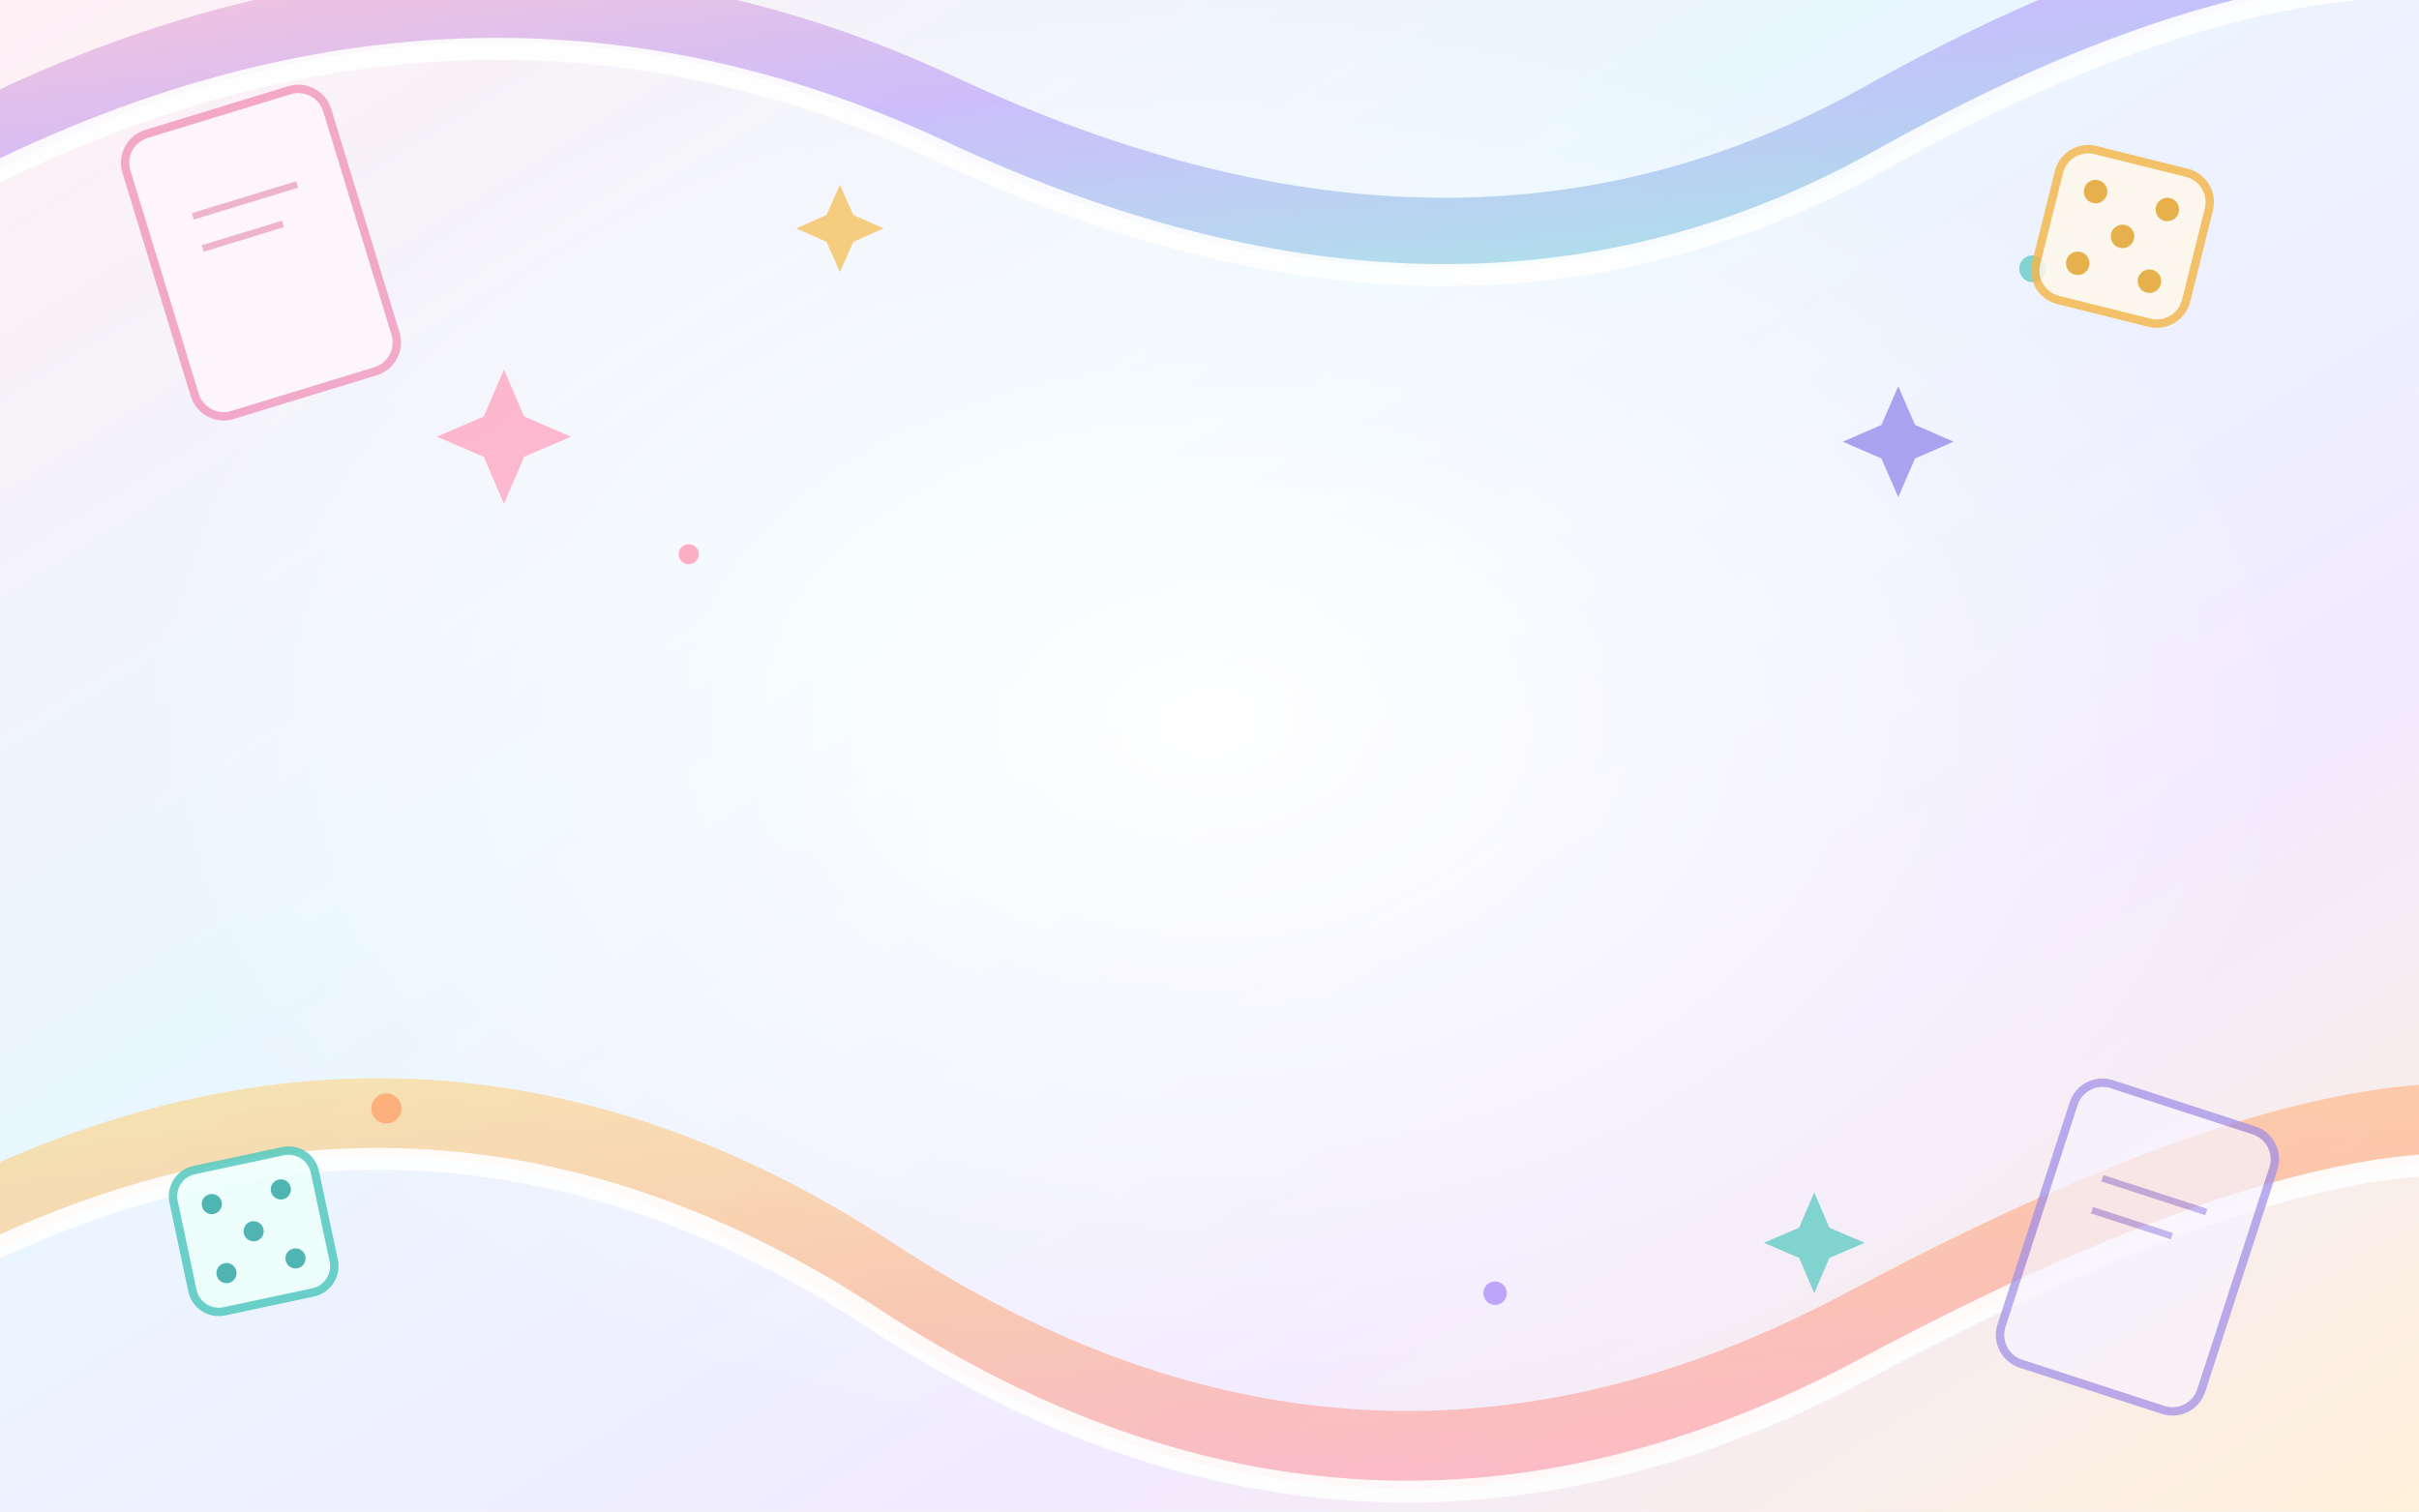
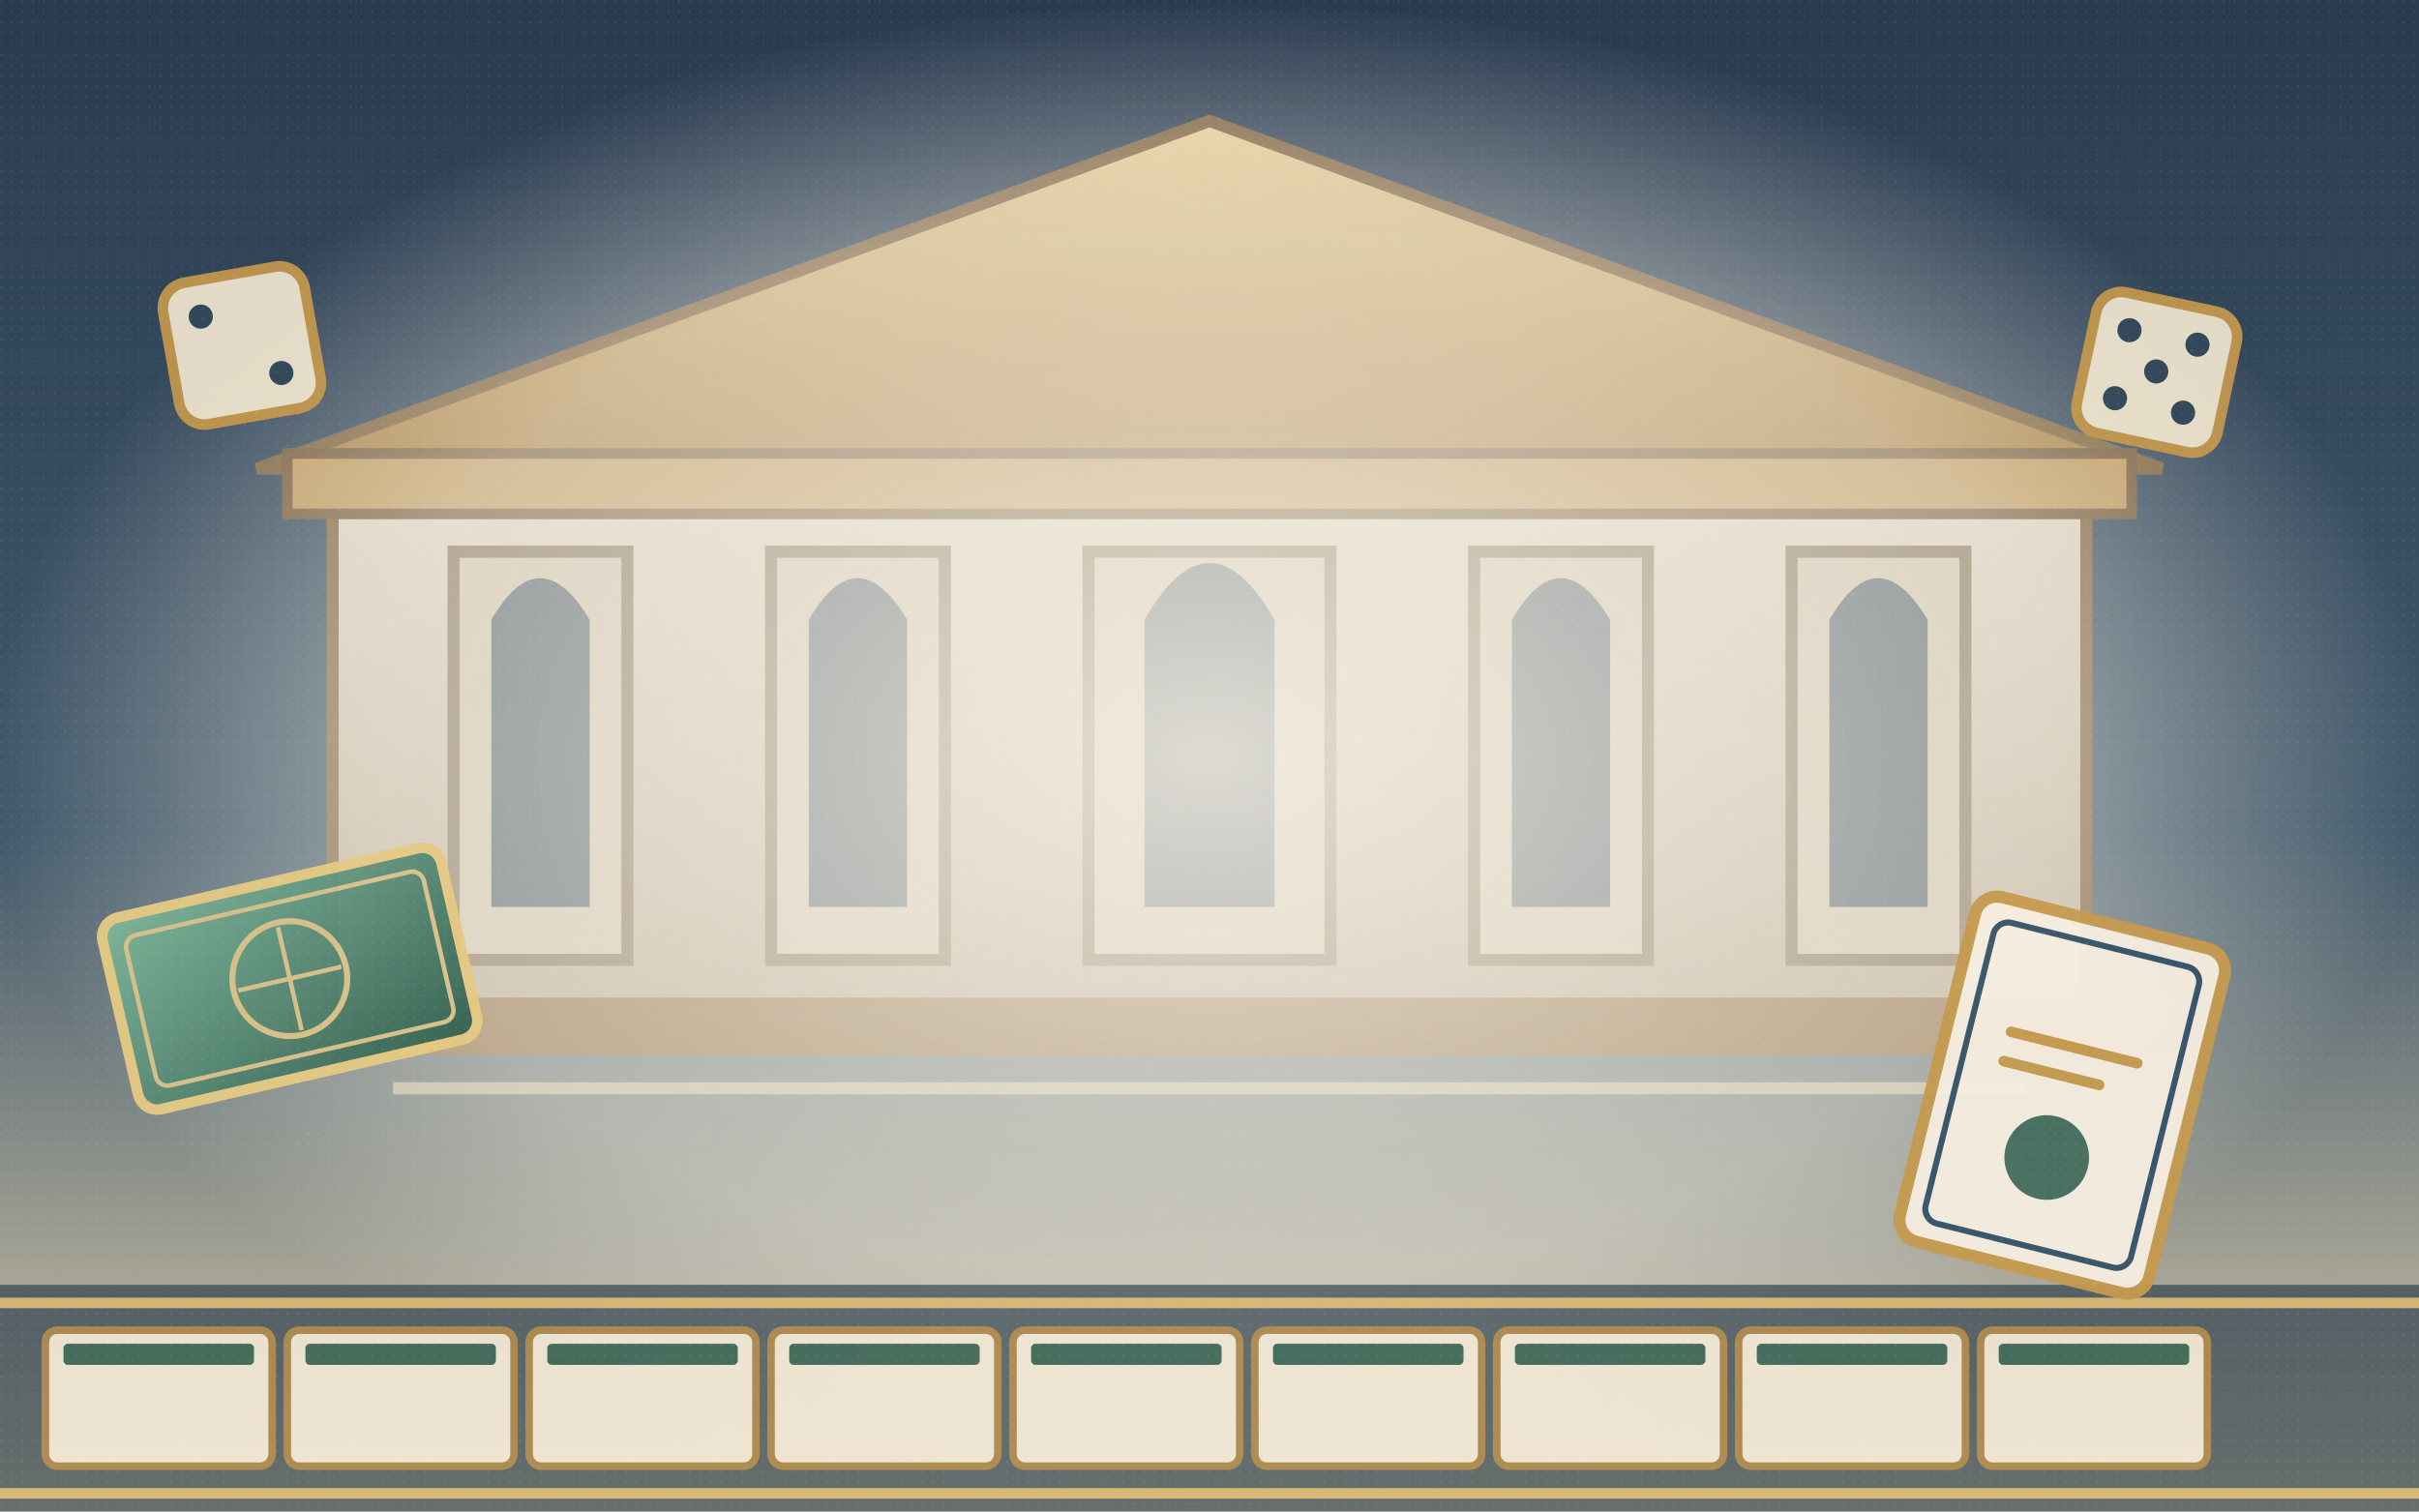
- <svg xmlns="http://www.w3.org/2000/svg" width="1440" height="900" viewBox="0 0 1440 900">
+ <svg xmlns="http://www.w3.org/2000/svg" width="1600" height="1000" viewBox="0 0 1600 1000">
  <defs>
-     <linearGradient id="bg" x2="1" y2="1">
-       <stop stop-color="#fff0f5" />
-       <stop offset=".38" stop-color="#e9f7ff" />
-       <stop offset=".72" stop-color="#f2eaff" />
-       <stop offset="1" stop-color="#fff1d9" />
+     <linearGradient id="sky" x2="0" y2="1">
+       <stop stop-color="#182b43" />
+       <stop offset=".55" stop-color="#304b60" />
+       <stop offset="1" stop-color="#d8c8a7" />
    </linearGradient>
-     <linearGradient id="ribbon1" x2="1" y2="1">
-       <stop stop-color="#ff9eb8" />
-       <stop offset=".48" stop-color="#a78bfa" />
-       <stop offset="1" stop-color="#67d8d0" />
+     <linearGradient id="gold" x2="0" y2="1">
+       <stop stop-color="#f3d99a" />
+       <stop offset="1" stop-color="#a87935" />
    </linearGradient>
-     <linearGradient id="ribbon2" x2="1" y2="1">
-       <stop stop-color="#ffd166" />
-       <stop offset=".5" stop-color="#ff9f68" />
-       <stop offset="1" stop-color="#ff80ab" />
+     <linearGradient id="stone" x2="0" y2="1">
+       <stop stop-color="#e9dfca" />
+       <stop offset="1" stop-color="#b9a98d" />
    </linearGradient>
-     <radialGradient id="glow">
-       <stop stop-color="#ffffff" stop-opacity=".96" />
-       <stop offset="1" stop-color="#ffffff" stop-opacity="0" />
+     <linearGradient id="note" x2="1" y2="1">
+       <stop stop-color="#7fb69a" />
+       <stop offset="1" stop-color="#315f50" />
+     </linearGradient>
+     <radialGradient id="veil">
+       <stop stop-color="#f7f1e6" stop-opacity=".86" />
+       <stop offset=".7" stop-color="#f7f1e6" stop-opacity=".48" />
+       <stop offset="1" stop-color="#f7f1e6" stop-opacity=".08" />
    </radialGradient>
+     <pattern id="grain" width="7" height="7" patternUnits="userSpaceOnUse">
+       <circle cx="1" cy="1" r=".6" fill="#fff" opacity=".12" />
+     </pattern>
  </defs>
-   <rect width="1440" height="900" fill="url(#bg)" />
-   <ellipse cx="720" cy="430" rx="650" ry="440" fill="url(#glow)" />
-   <path d="M-80 120 Q250 -80 560 65 T1120 70 T1530 -20" fill="none" stroke="url(#ribbon1)" stroke-width="42" opacity=".52" />
-   <path d="M-80 145 Q250 -55 560 90 T1120 95 T1530 5" fill="none" stroke="#ffffff" stroke-width="13" opacity=".9" />
-   <path d="M-80 760 Q230 570 520 760 T1110 790 T1530 680" fill="none" stroke="url(#ribbon2)" stroke-width="46" opacity=".5" />
-   <path d="M-80 785 Q230 595 520 785 T1110 815 T1530 705" fill="none" stroke="#ffffff" stroke-width="13" opacity=".9" />
-   <g opacity=".7" stroke-width="5">
-     <g transform="translate(70 85) rotate(-17)">
-       <rect width="125" height="175" rx="18" fill="#fff7fb" stroke="#f08ab1" />
-       <path d="M30 55 L95 55 M30 75 L80 75" stroke="#e99ab9" stroke-width="4" fill="none" />
+   <rect width="1600" height="1000" fill="url(#sky)" />
+   <g opacity=".92">
+     <path d="M170 310L800 80l630 230z" fill="url(#gold)" stroke="#7b5a31" stroke-width="8" />
+     <path d="M220 315H1380V670H220z" fill="url(#stone)" stroke="#7b5a31" stroke-width="8" />
+     <path d="M190 300H1410V340H190z" fill="#c49a56" stroke="#72512d" stroke-width="7" />
+     <g fill="#d6c8ad" stroke="#806b4c" stroke-width="8">
+       <path d="M300 365h115v270H300z" />
+       <path d="M510 365h115v270H510z" />
+       <path d="M720 365h160v270H720z" />
+       <path d="M975 365h115v270H975z" />
+       <path d="M1185 365h115v270h-115z" />
    </g>
-     <g transform="translate(1240 640) rotate(18)">
-       <rect width="125" height="175" rx="18" fill="#f7f4ff" stroke="#9d8be8" />
-       <path d="M30 55 L95 55 M30 75 L80 75" stroke="#a99be8" stroke-width="4" fill="none" />
+     <g fill="#263e50" opacity=".85">
+       <path d="M325 410q32-55 65 0v190h-65z" />
+       <path d="M535 410q32-55 65 0v190h-65z" />
+       <path d="M757 410q43-75 86 0v190h-86z" />
+       <path d="M1000 410q32-55 65 0v190h-65z" />
+       <path d="M1210 410q32-55 65 0v190h-65z" />
+     </g>
+     <path d="M160 660H1440v38H160z" fill="#8f6c3e" />
+     <path d="M260 720H1340" stroke="#e6d4af" stroke-width="8" opacity=".7" />
+   </g>
+   <rect width="1600" height="1000" fill="url(#veil)" />
+   <g transform="translate(0 850)" opacity=".85">
+     <rect x="0" y="0" width="1600" height="150" fill="#1e3547" opacity=".72" />
+     <path d="M0 12H1600M0 138H1600" stroke="#d8b66e" stroke-width="7" />
+     <g fill="#f3ead8" stroke="#a98243" stroke-width="5">
+       <rect x="30" y="30" width="150" height="90" rx="8" />
+       <rect x="190" y="30" width="150" height="90" rx="8" />
+       <rect x="350" y="30" width="150" height="90" rx="8" />
+       <rect x="510" y="30" width="150" height="90" rx="8" />
+       <rect x="670" y="30" width="150" height="90" rx="8" />
+       <rect x="830" y="30" width="150" height="90" rx="8" />
+       <rect x="990" y="30" width="150" height="90" rx="8" />
+       <rect x="1150" y="30" width="150" height="90" rx="8" />
+       <rect x="1310" y="30" width="150" height="90" rx="8" />
+     </g>
+     <g fill="#315f50">
+       <rect x="42" y="39" width="126" height="14" rx="3" />
+       <rect x="202" y="39" width="126" height="14" rx="3" />
+       <rect x="362" y="39" width="126" height="14" rx="3" />
+       <rect x="522" y="39" width="126" height="14" rx="3" />
+       <rect x="682" y="39" width="126" height="14" rx="3" />
+       <rect x="842" y="39" width="126" height="14" rx="3" />
+       <rect x="1002" y="39" width="126" height="14" rx="3" />
+       <rect x="1162" y="39" width="126" height="14" rx="3" />
+       <rect x="1322" y="39" width="126" height="14" rx="3" />
    </g>
  </g>
-   <g opacity=".72">
-     <path d="M300 220l12 28 28 12-28 12-12 28-12-28-28-12 28-12z" fill="#ff9fbd" />
-     <path d="M1130 230l10 23 23 10-23 10-10 23-10-23-23-10 23-10z" fill="#8e82e8" />
-     <path d="M1080 710l9 21 21 9-21 9-9 21-9-21-21-9 21-9z" fill="#55c9c1" />
-     <path d="M500 110l8 18 18 8-18 8-8 18-8-18-18-8 18-8z" fill="#f4bd4f" />
-     <circle cx="230" cy="660" r="9" fill="#ff9f68" />
-     <circle cx="1210" cy="160" r="8" fill="#56c8c1" />
-     <circle cx="890" cy="770" r="7" fill="#a78bfa" />
-     <circle cx="410" cy="330" r="6" fill="#ff91ad" />
+   <g transform="translate(65 610) rotate(-13)" opacity=".95">
+     <rect width="230" height="130" rx="13" fill="url(#note)" stroke="#e5ca83" stroke-width="7" />
+     <rect x="14" y="14" width="202" height="102" rx="8" fill="none" stroke="#d8c28a" stroke-width="3" />
+     <circle cx="115" cy="65" r="38" fill="none" stroke="#d8c28a" stroke-width="4" />
+     <path d="M80 65h70M115 30v70" stroke="#d8c28a" stroke-width="3" />
  </g>
-   <g transform="translate(1230 85) rotate(14)" opacity=".85">
-     <rect x="0" y="0" width="92" height="92" rx="18" fill="#fff8e9" stroke="#f3b94f" stroke-width="5" />
-     <g fill="#e5a52e">
-       <circle cx="24" cy="24" r="7" />
-       <circle cx="68" cy="24" r="7" />
-       <circle cx="46" cy="46" r="7" />
-       <circle cx="24" cy="68" r="7" />
-       <circle cx="68" cy="68" r="7" />
+   <g transform="translate(1310 590) rotate(14)" opacity=".94">
+     <rect width="170" height="235" rx="15" fill="#f6eee0" stroke="#c69a4e" stroke-width="8" />
+     <rect x="15" y="15" width="140" height="205" rx="10" fill="none" stroke="#345267" stroke-width="4" />
+     <path d="M42 85h86M42 105h65" stroke="#c69a4e" stroke-width="7" stroke-linecap="round" />
+     <circle cx="85" cy="160" r="28" fill="#315f50" opacity=".9" />
+   </g>
+   <g transform="translate(1390 190) rotate(12)" opacity=".9">
+     <rect width="95" height="95" rx="17" fill="#f5ead2" stroke="#c99a4b" stroke-width="7" />
+     <g fill="#31485a">
+       <circle cx="24" cy="24" r="8" />
+       <circle cx="70" cy="24" r="8" />
+       <circle cx="47" cy="47" r="8" />
+       <circle cx="24" cy="70" r="8" />
+       <circle cx="70" cy="70" r="8" />
    </g>
  </g>
-   <g transform="translate(100 700) rotate(-12)" opacity=".85">
-     <rect x="0" y="0" width="86" height="86" rx="16" fill="#edfffc" stroke="#53c9c0" stroke-width="5" />
-     <g fill="#35aaa5">
-       <circle cx="22" cy="22" r="6" />
-       <circle cx="64" cy="22" r="6" />
-       <circle cx="43" cy="43" r="6" />
-       <circle cx="22" cy="64" r="6" />
-       <circle cx="64" cy="64" r="6" />
+   <g transform="translate(105 190) rotate(-10)" opacity=".9">
+     <rect width="95" height="95" rx="17" fill="#f5ead2" stroke="#c99a4b" stroke-width="7" />
+     <g fill="#31485a">
+       <circle cx="24" cy="24" r="8" />
+       <circle cx="70" cy="70" r="8" />
    </g>
  </g>
+   <rect width="1600" height="1000" fill="url(#grain)" />
</svg>
